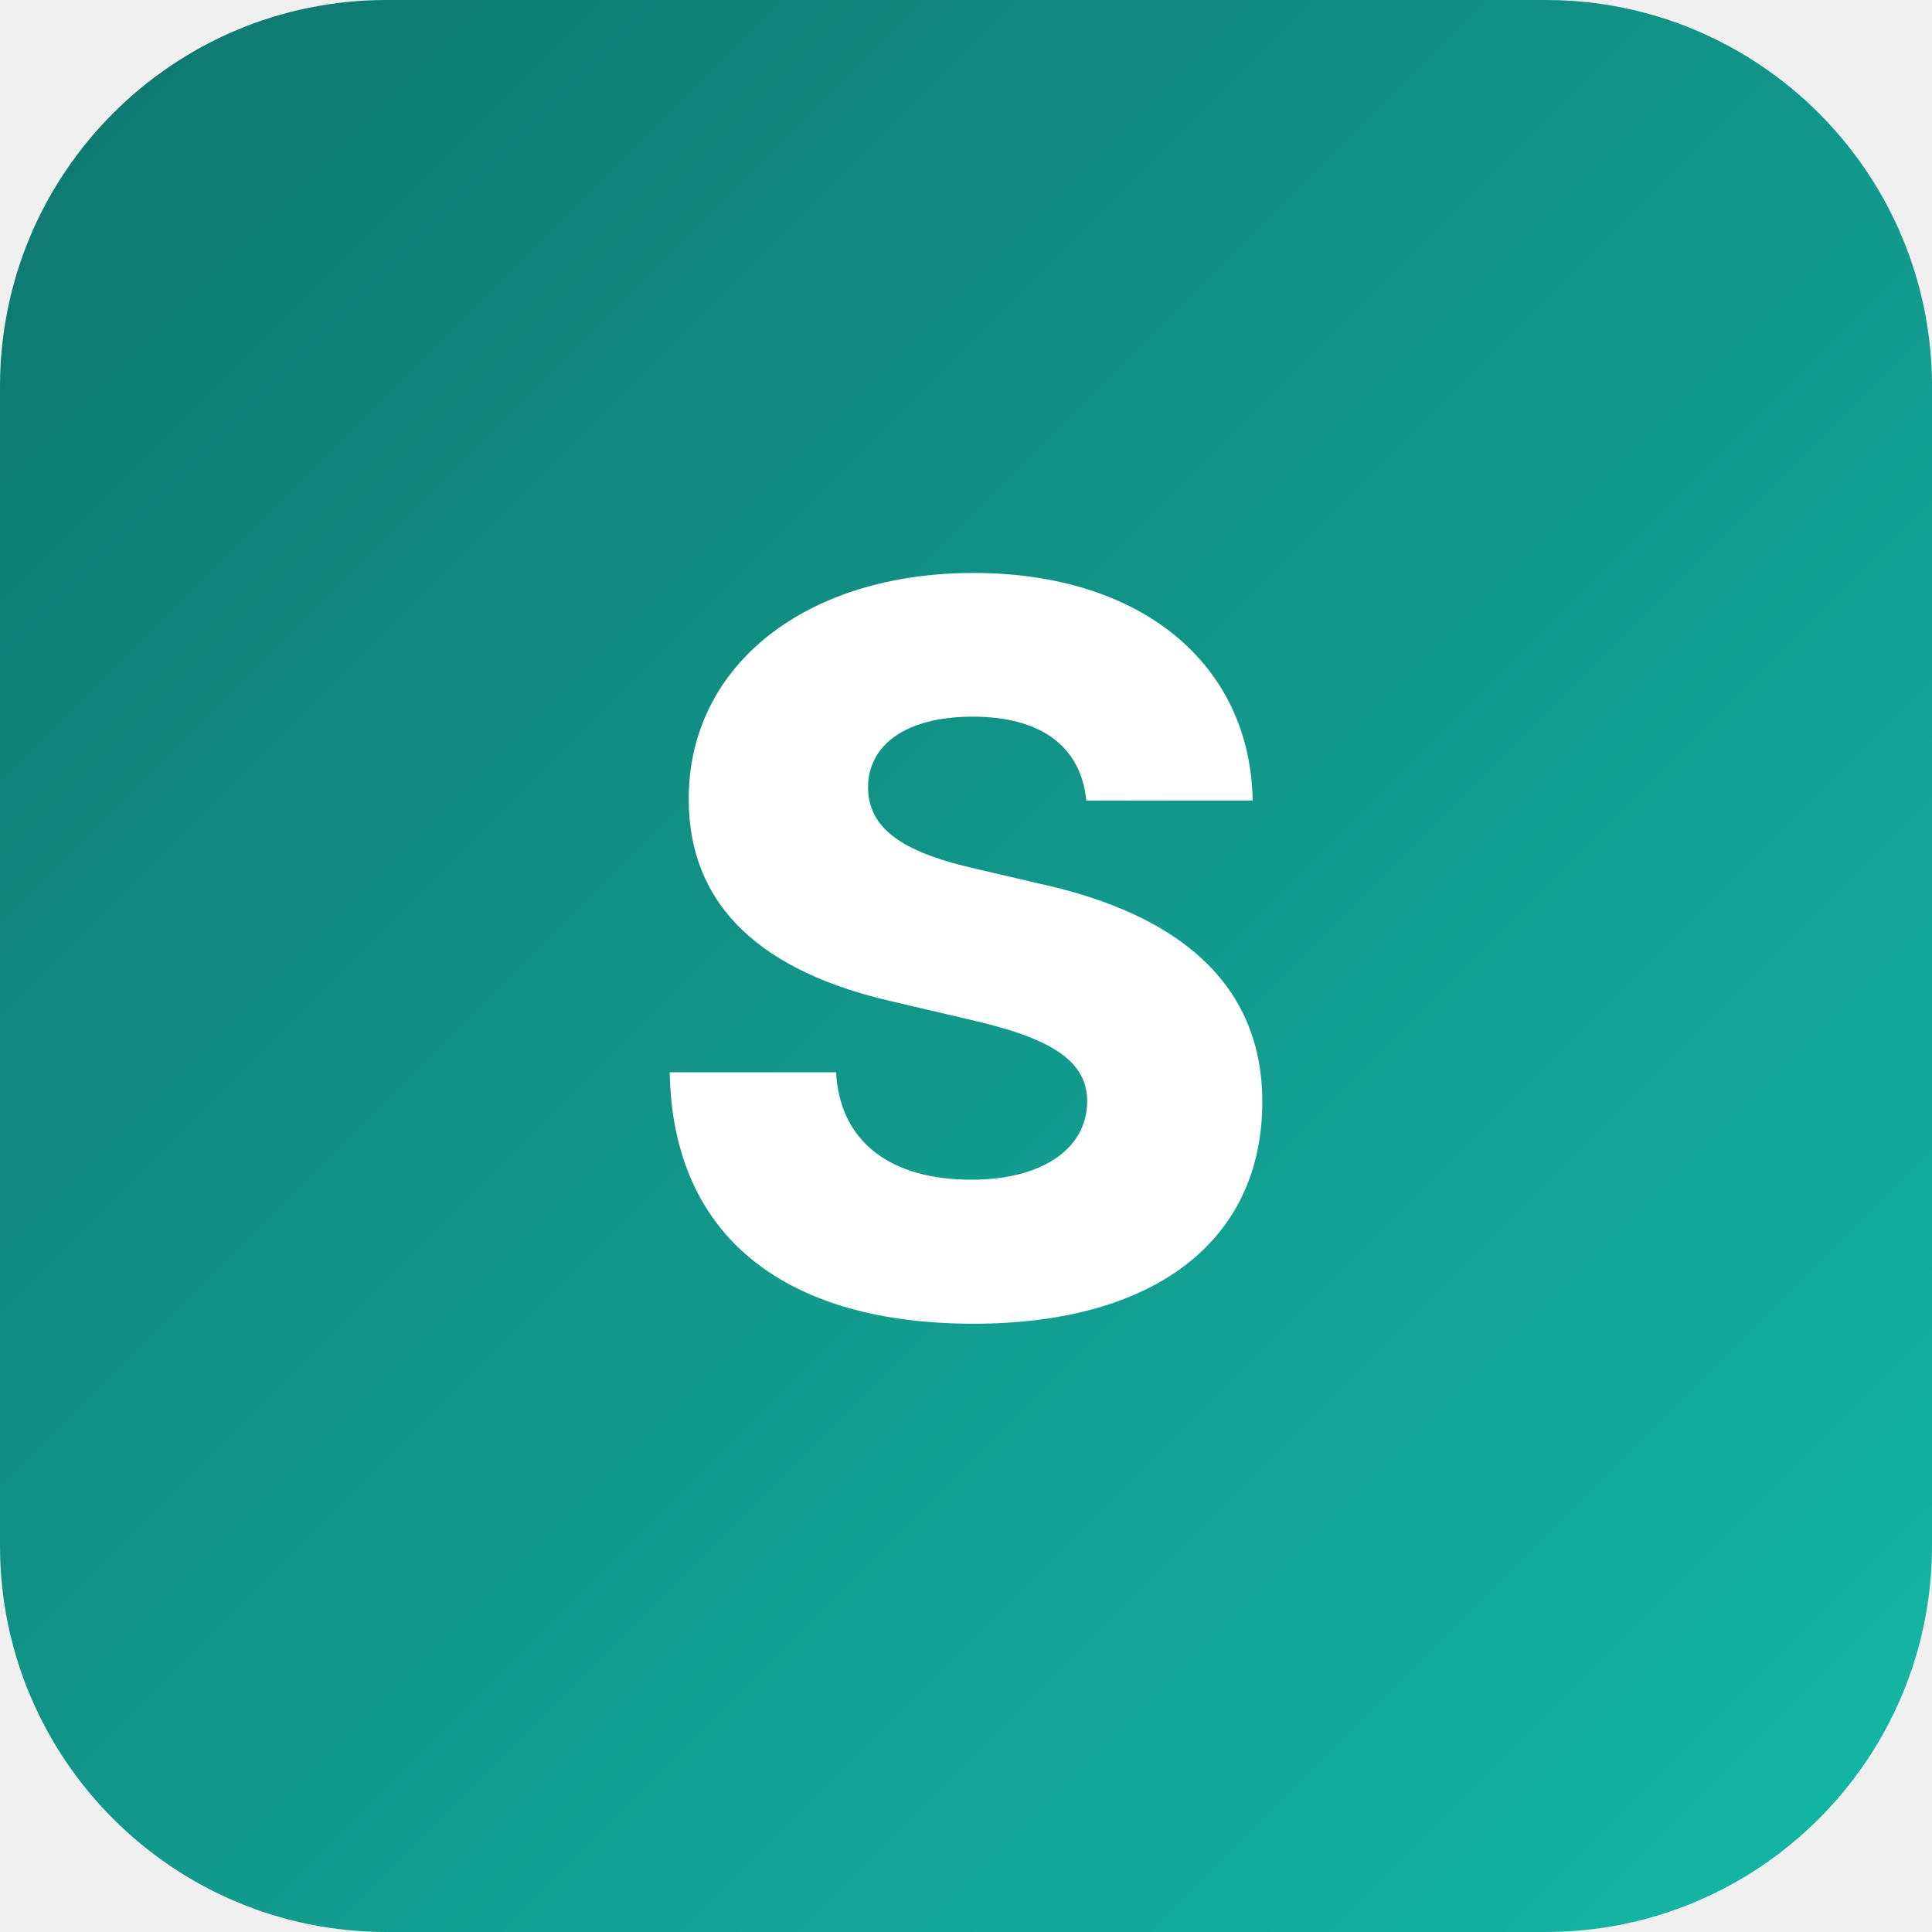
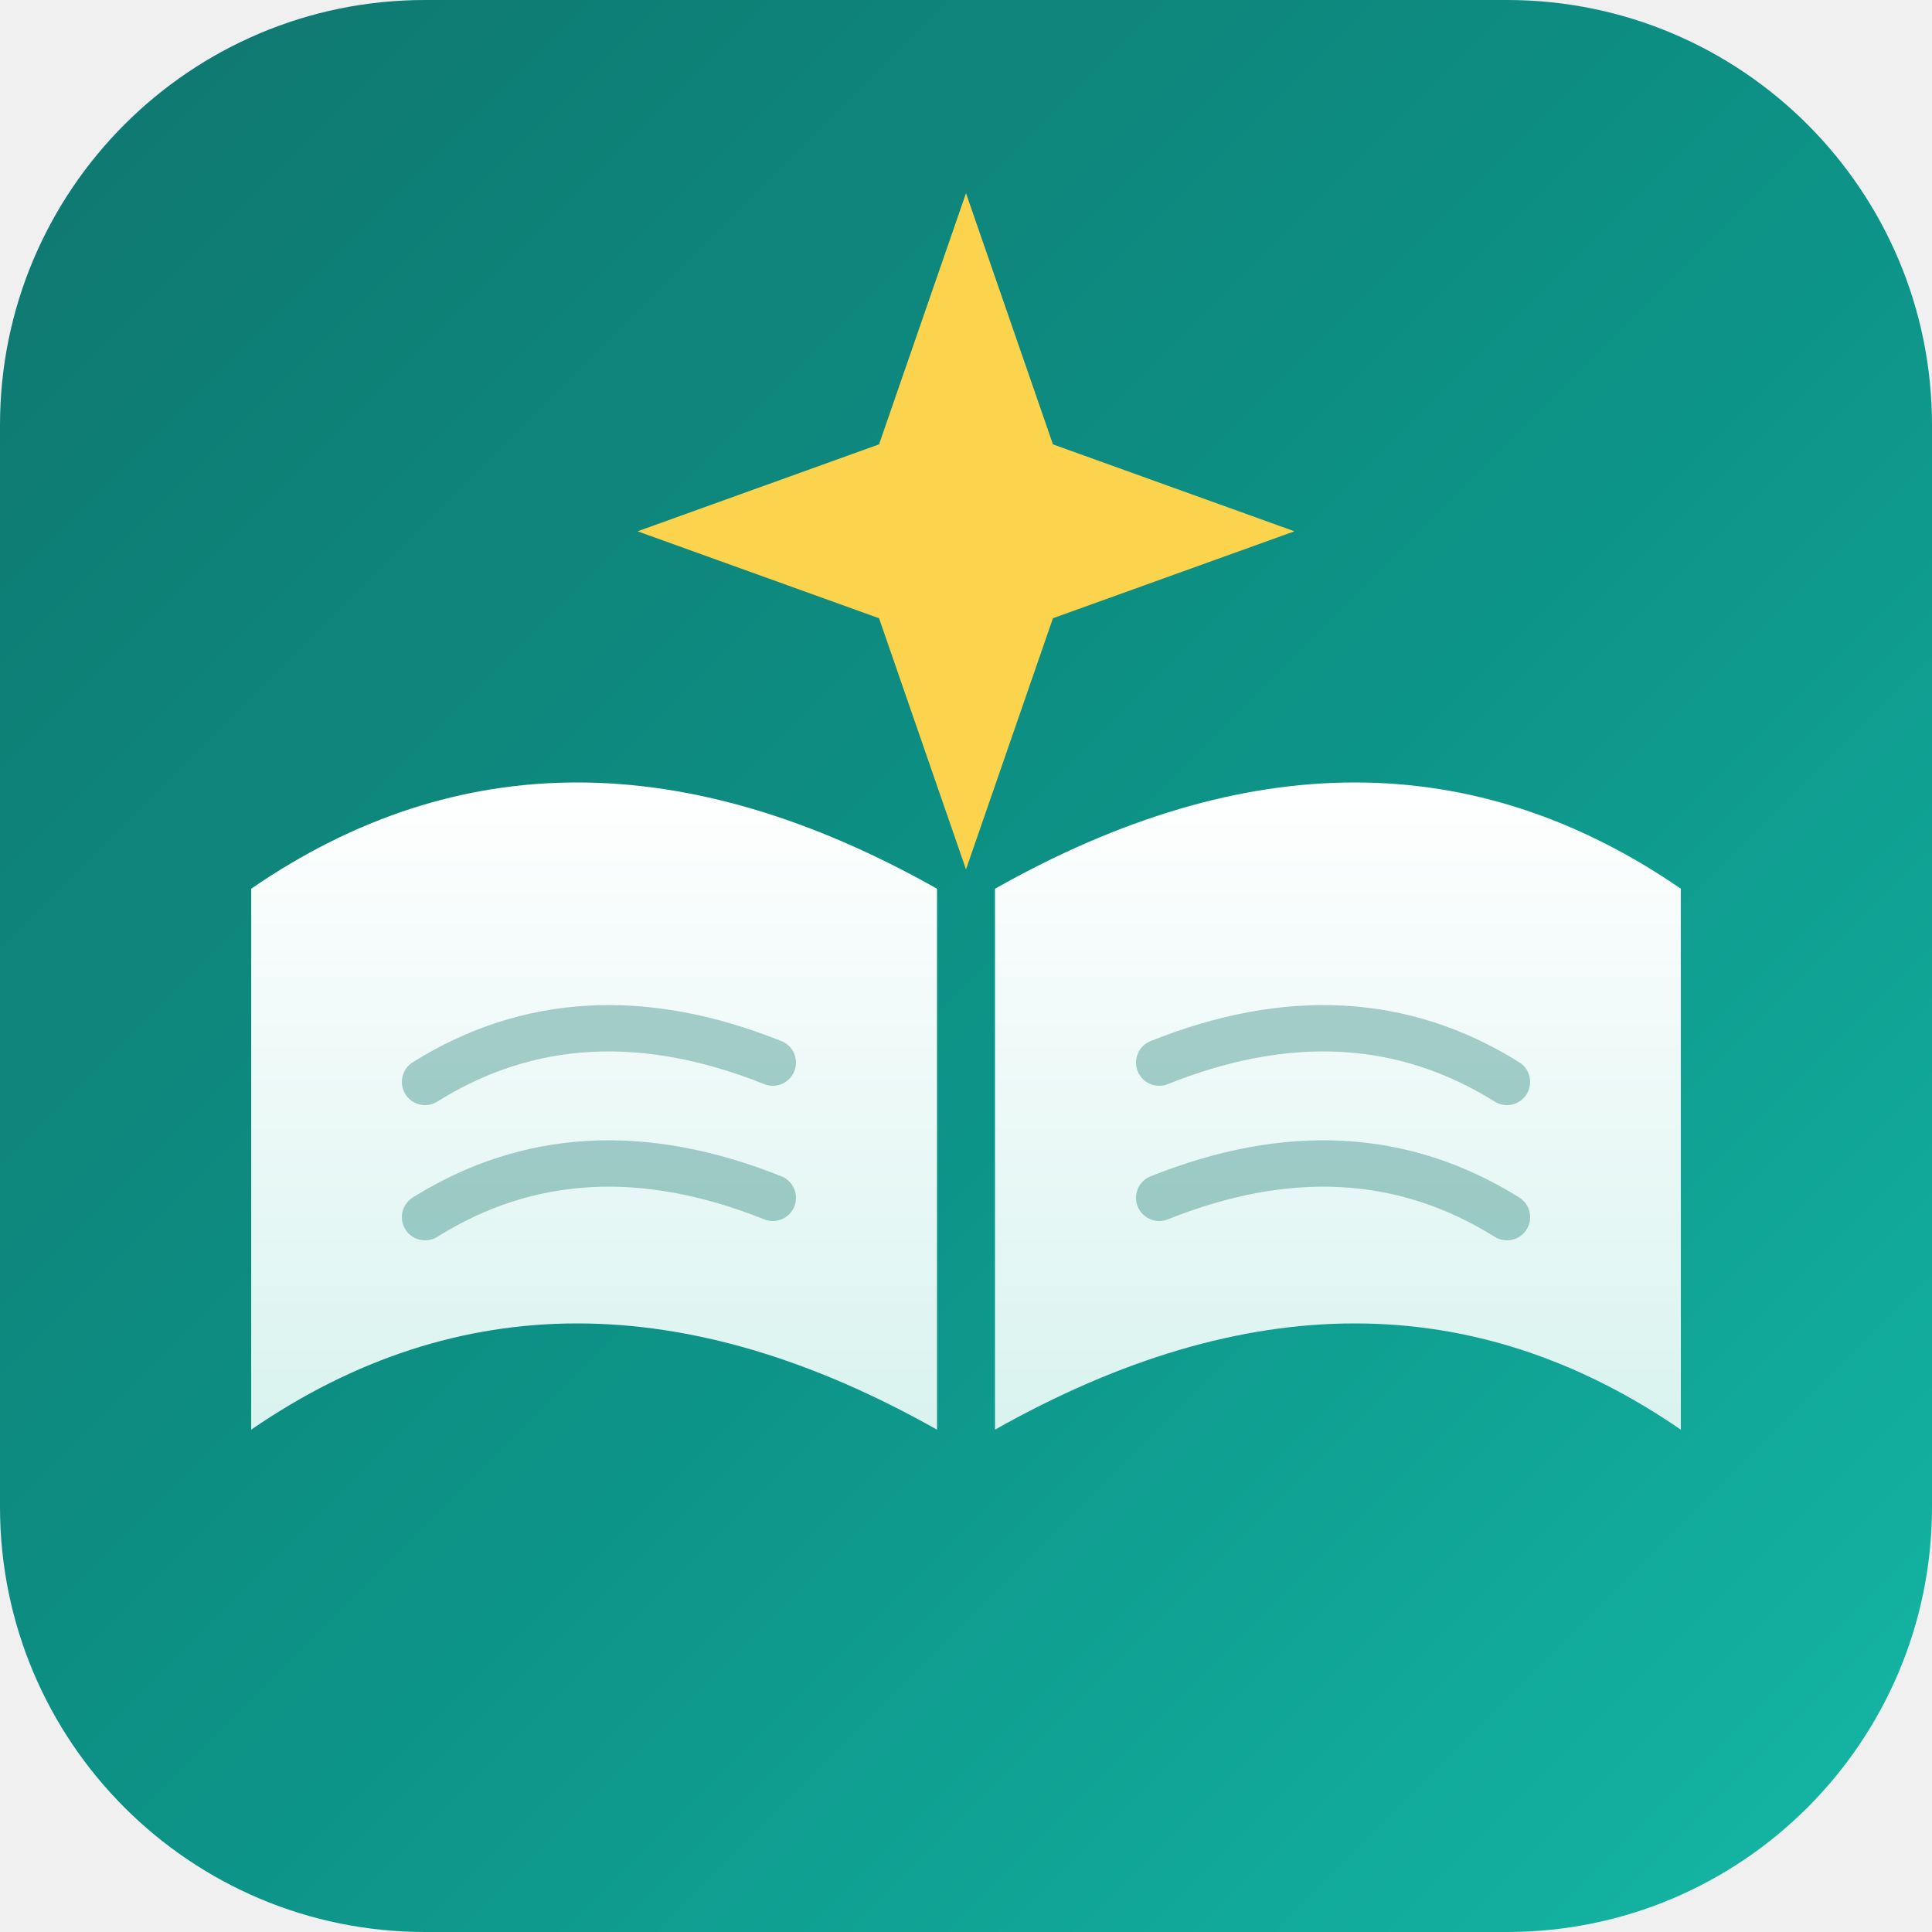
<svg xmlns="http://www.w3.org/2000/svg" viewBox="0 0 100 100">
  <defs>
-     <linearGradient id="g" x1="0%" y1="0%" x2="100%" y2="100%">
+     <linearGradient id="bg" x1="0%" y1="0%" x2="100%" y2="100%">
      <stop offset="0%" stop-color="#0f766e" />
+       <stop offset="55%" stop-color="#0d9488" />
      <stop offset="100%" stop-color="#14b8a6" />
    </linearGradient>
+     <linearGradient id="page" x1="0%" y1="0%" x2="0%" y2="100%">
+       <stop offset="0%" stop-color="#ffffff" />
+       <stop offset="100%" stop-color="#d9f3ef" />
+     </linearGradient>
  </defs>
-   <rect width="100" height="100" rx="20" fill="url(#g)" />
-   <text x="50" y="68" font-family="system-ui,-apple-system,sans-serif" font-size="52" font-weight="800" fill="white" text-anchor="middle">S</text>
+   <rect width="100" height="100" rx="22" fill="url(#bg)" />
+   <path d="M50 10 L54.5 23 L67 27.5 L54.5 32 L50 45 L45.5 32 L33 27.5 L45.5 23 Z" fill="#fcd34d" />
+   <path d="M13 46 Q29 35 48.5 46 L48.5 74 Q29 63 13 74 Z" fill="url(#page)" />
+   <path d="M87 46 Q71 35 51.5 46 L51.5 74 Q71 63 87 74 Z" fill="url(#page)" />
+   <path d="M22 56 Q30 51 40 55" stroke="#0f766e" stroke-width="2.4" stroke-linecap="round" fill="none" opacity="0.35" />
+   <path d="M22 63 Q30 58 40 62" stroke="#0f766e" stroke-width="2.4" stroke-linecap="round" fill="none" opacity="0.35" />
+   <path d="M78 56 Q70 51 60 55" stroke="#0f766e" stroke-width="2.4" stroke-linecap="round" fill="none" opacity="0.35" />
+   <path d="M78 63 Q70 58 60 62" stroke="#0f766e" stroke-width="2.4" stroke-linecap="round" fill="none" opacity="0.35" />
</svg>
